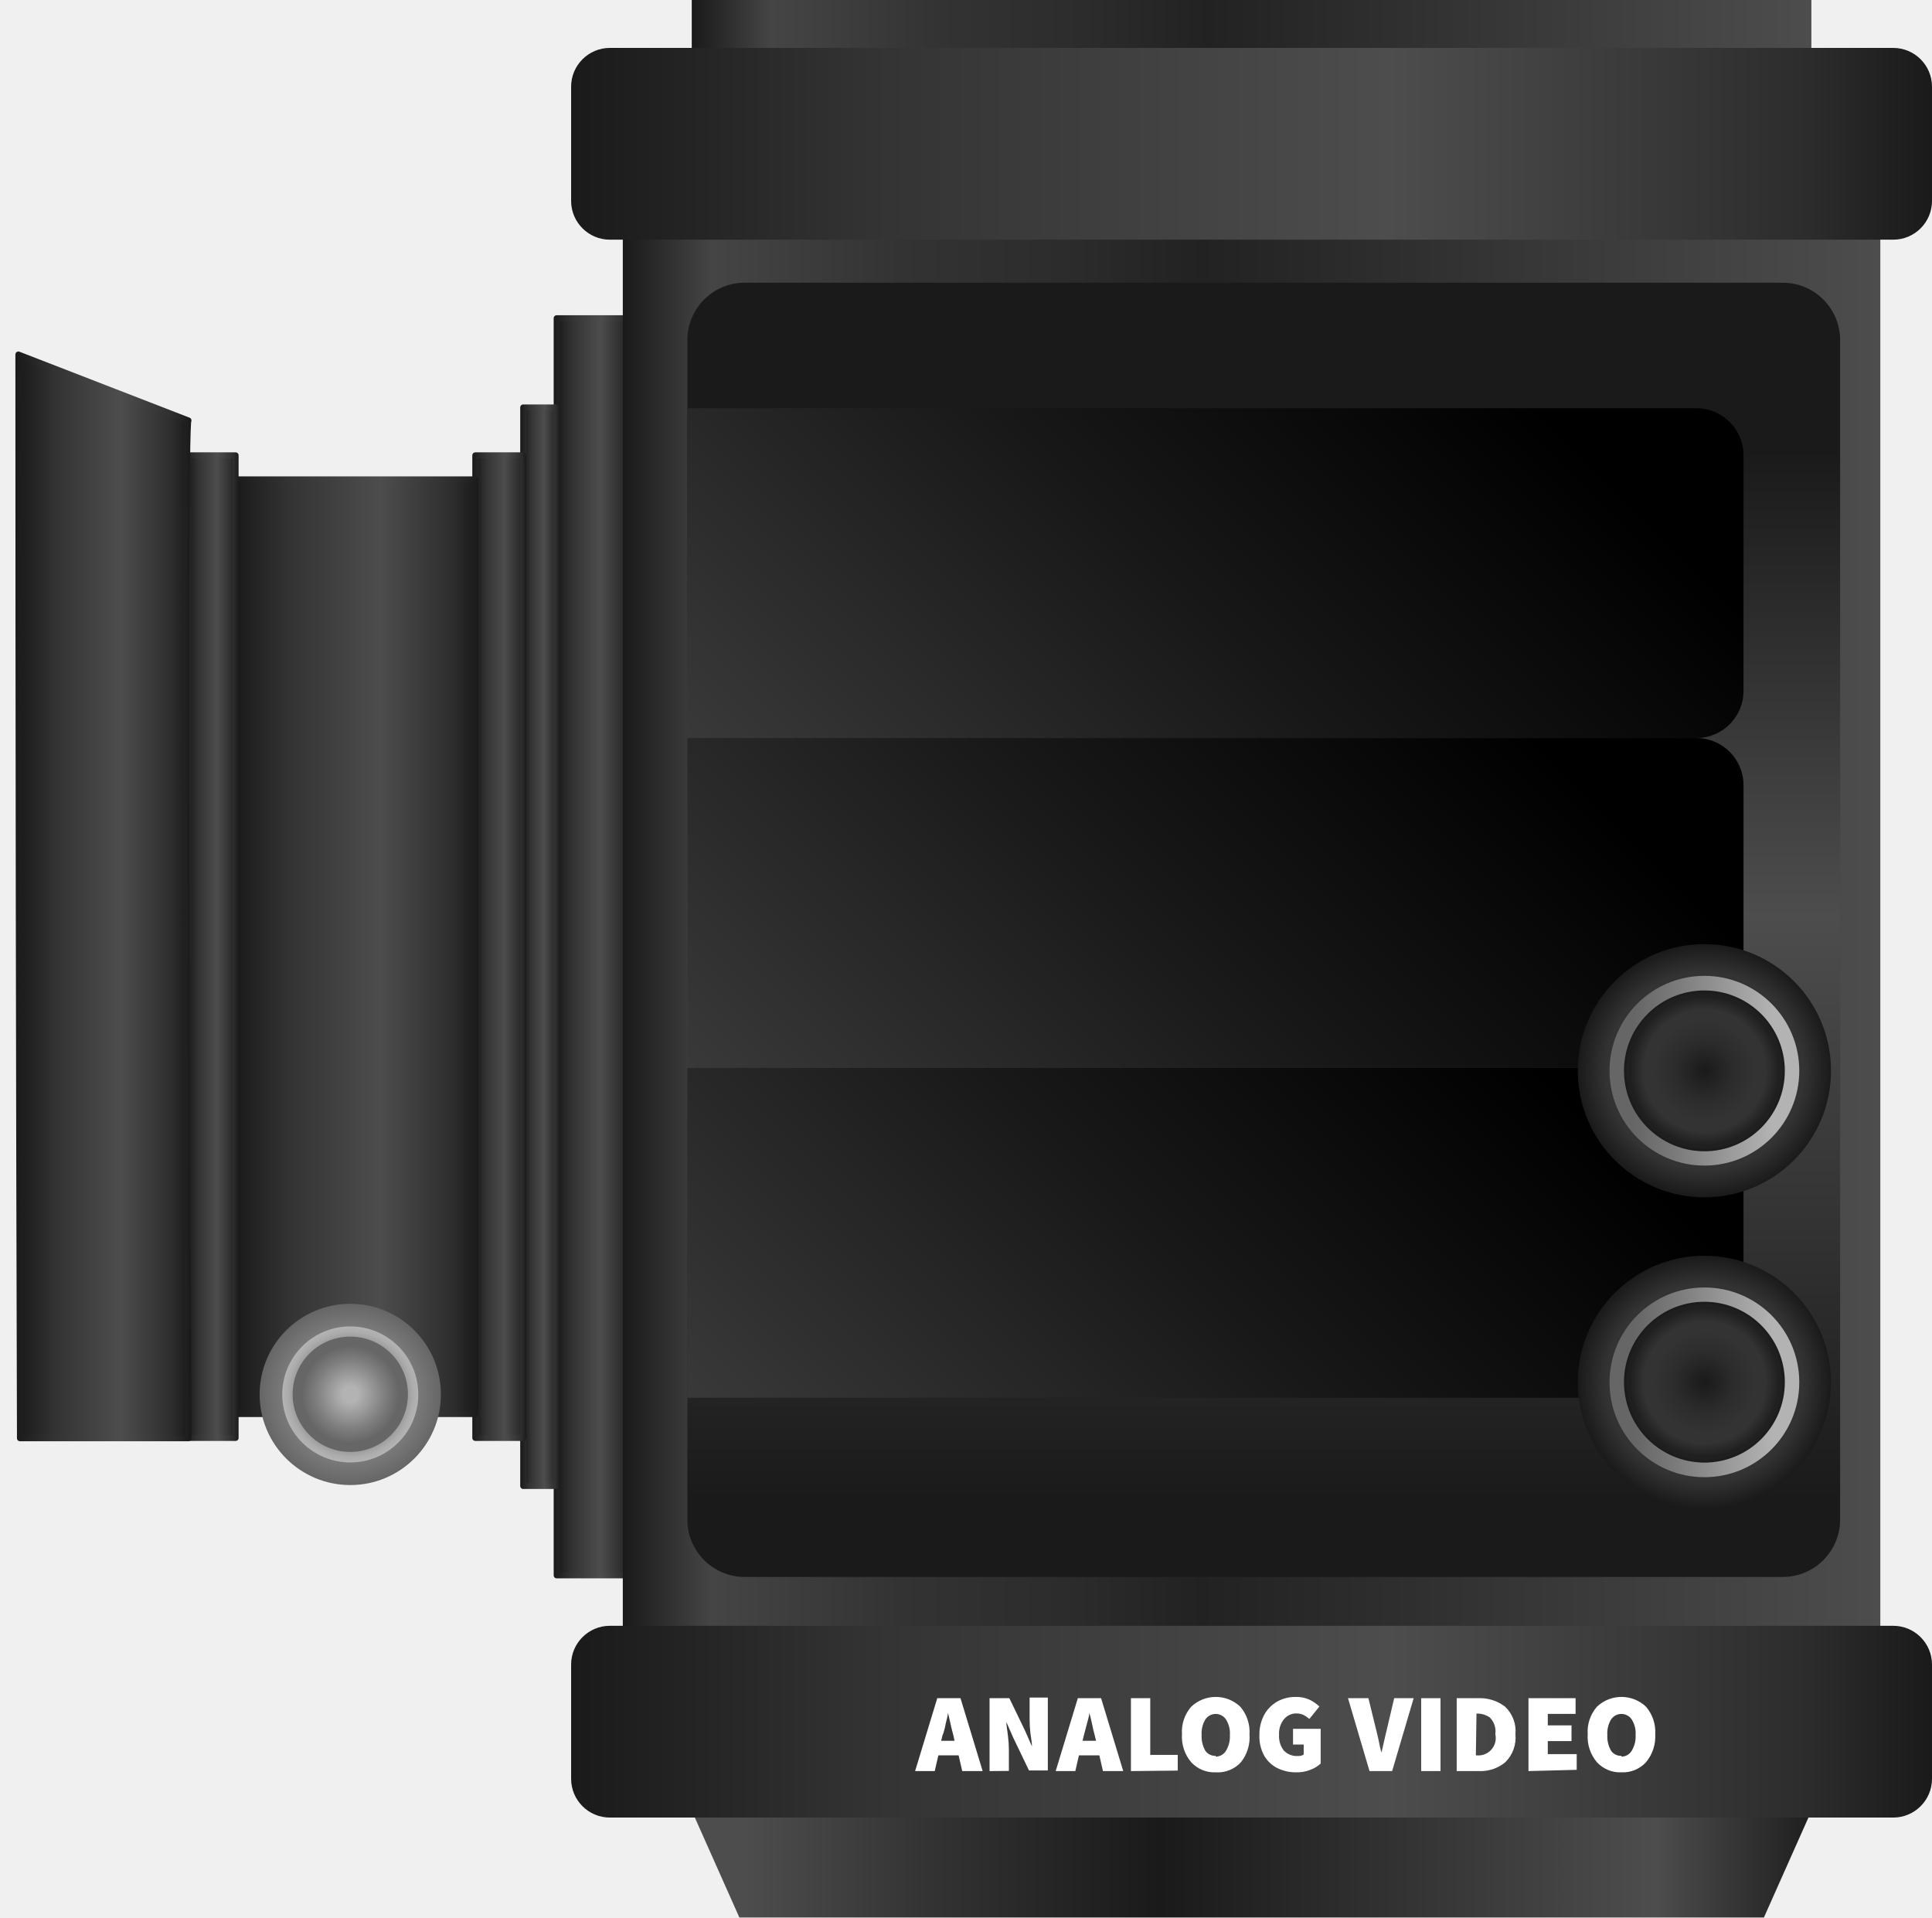
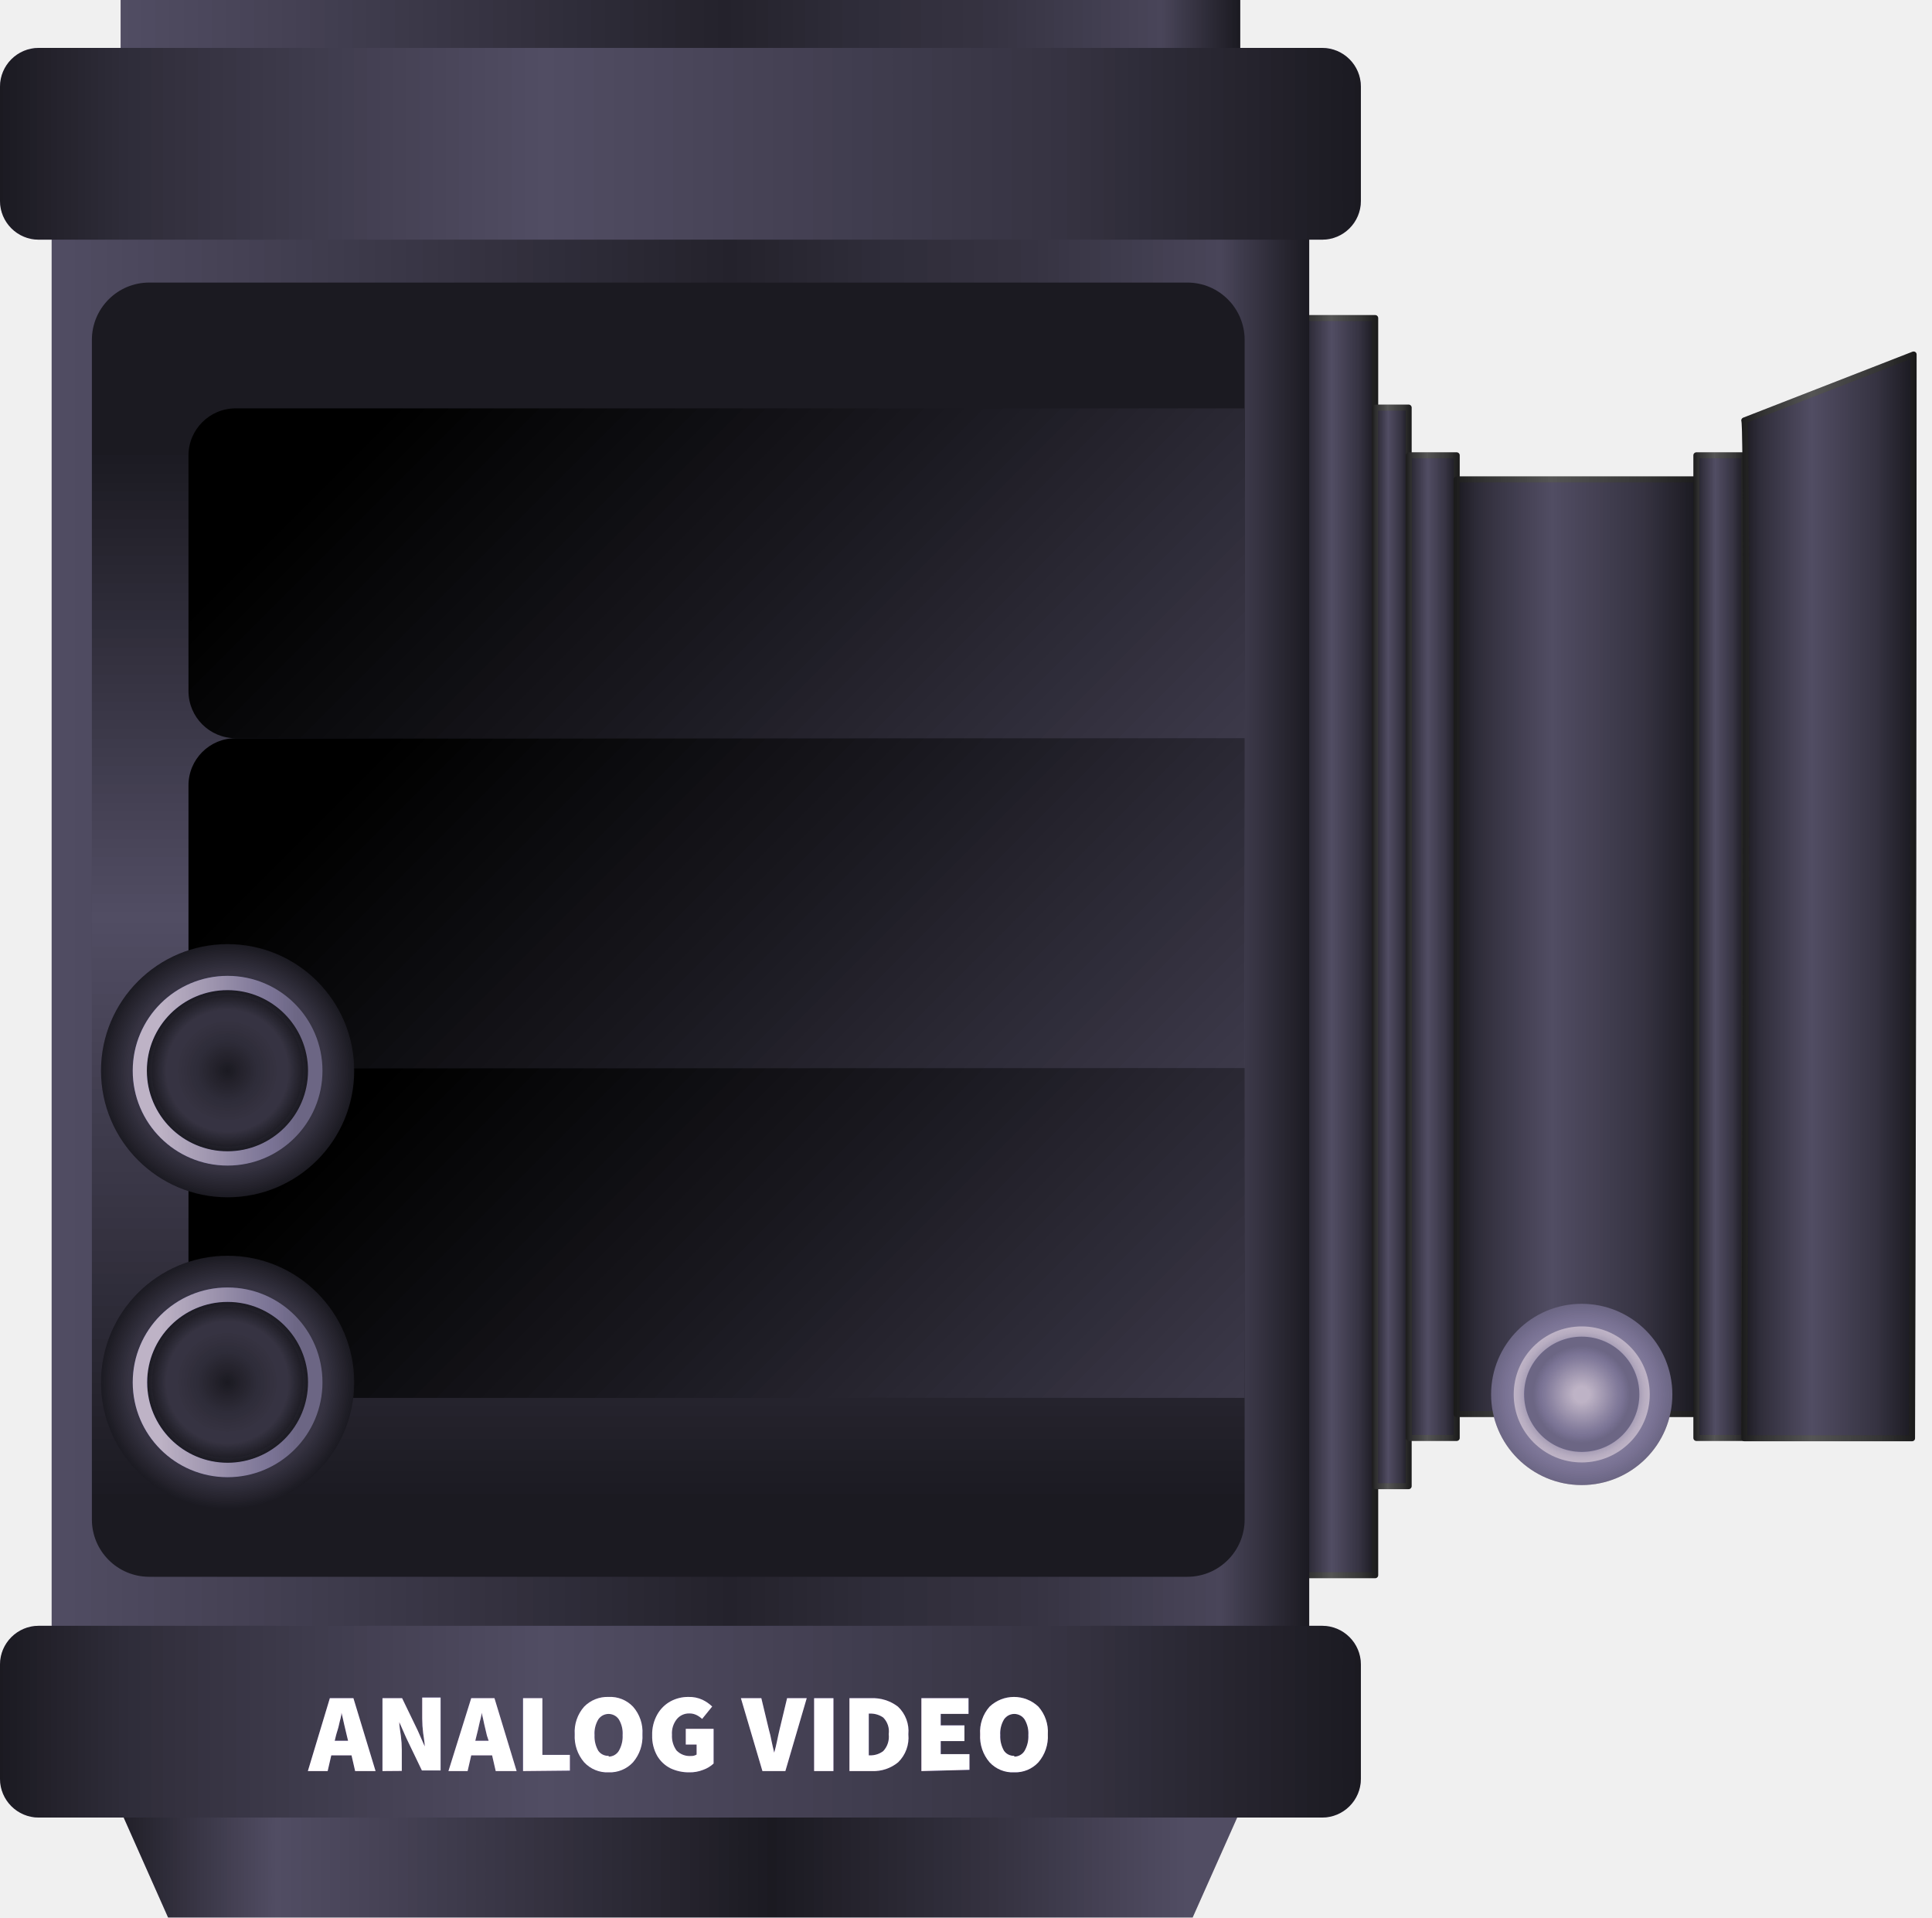
- <svg xmlns="http://www.w3.org/2000/svg" xmlns:xlink="http://www.w3.org/1999/xlink" id="Layer_1" data-name="Layer 1" width="123" height="122.08" viewBox="0 0 123 122.08">
+ <svg xmlns="http://www.w3.org/2000/svg" xmlns:xlink="http://www.w3.org/1999/xlink" viewBox="0 0 123 122.08">
  <defs>
-     <style>.cls-1,.cls-14,.cls-2,.cls-3,.cls-8,.cls-9{stroke-linejoin:round;stroke-width:0.38px;}.cls-1{fill:url(#linear-gradient);stroke:url(#linear-gradient-2);}.cls-2{fill:url(#linear-gradient-3);stroke:url(#linear-gradient-4);}.cls-3{fill:url(#linear-gradient-5);stroke:url(#linear-gradient-6);}.cls-4{fill:url(#linear-gradient-7);}.cls-5{fill:url(#linear-gradient-8);}.cls-6{fill:url(#linear-gradient-9);}.cls-7{fill:url(#linear-gradient-10);}.cls-8{fill:url(#linear-gradient-11);stroke:url(#linear-gradient-12);}.cls-9{fill:url(#linear-gradient-13);stroke:url(#linear-gradient-14);}.cls-10{fill:url(#radial-gradient);}.cls-11{fill:url(#radial-gradient-2);}.cls-12{fill:url(#radial-gradient-3);}.cls-13{fill:url(#radial-gradient-4);}.cls-14{fill:url(#linear-gradient-15);stroke:url(#linear-gradient-16);}.cls-15{fill:url(#linear-gradient-17);}.cls-16{fill:url(#linear-gradient-18);}.cls-17{fill:url(#linear-gradient-19);}.cls-18{fill:url(#linear-gradient-20);}.cls-19{fill:url(#linear-gradient-21);}.cls-20{fill:url(#radial-gradient-5);}.cls-21{fill:url(#linear-gradient-22);}.cls-22{fill:url(#radial-gradient-6);}.cls-23{fill:url(#linear-gradient-23);}.cls-24{fill:url(#radial-gradient-7);}.cls-25{fill:url(#radial-gradient-8);}.cls-26{fill:url(#radial-gradient-9);}.cls-27{fill:url(#radial-gradient-10);}.cls-28{fill:#fff;}</style>
-     <linearGradient id="linear-gradient" x1="-3521.55" y1="60.27" x2="-3516.98" y2="60.27" gradientTransform="matrix(0, 1, 1, 0, -22.54, 3579.54)" gradientUnits="userSpaceOnUse">
+     <style>.cls-1{isolation:isolate;}.cls-10,.cls-15,.cls-2,.cls-3,.cls-31,.cls-32,.cls-33,.cls-35,.cls-36,.cls-37,.cls-4,.cls-9{stroke-linejoin:round;stroke-width:0.38px;}.cls-2{fill:url(#linear-gradient);}.cls-2,.cls-31{stroke:url(#linear-gradient-2);}.cls-3{fill:url(#linear-gradient-3);}.cls-3,.cls-32{stroke:url(#linear-gradient-4);}.cls-4{fill:url(#linear-gradient-5);}.cls-33,.cls-4{stroke:url(#linear-gradient-6);}.cls-5{fill:url(#linear-gradient-7);}.cls-6{fill:url(#linear-gradient-8);}.cls-7{fill:url(#linear-gradient-9);}.cls-8{fill:url(#linear-gradient-10);}.cls-9{fill:url(#linear-gradient-11);}.cls-35,.cls-9{stroke:url(#linear-gradient-12);}.cls-10{fill:url(#linear-gradient-13);}.cls-10,.cls-36{stroke:url(#linear-gradient-14);}.cls-11{fill:url(#radial-gradient);}.cls-12{fill:url(#radial-gradient-2);}.cls-13{fill:url(#radial-gradient-3);}.cls-14{fill:url(#radial-gradient-4);}.cls-15{fill:url(#linear-gradient-15);}.cls-15,.cls-37{stroke:url(#linear-gradient-16);}.cls-16{fill:url(#linear-gradient-17);}.cls-17{fill:url(#linear-gradient-18);}.cls-18{fill:url(#linear-gradient-19);}.cls-19{fill:url(#linear-gradient-20);}.cls-20{fill:url(#linear-gradient-21);}.cls-21{fill:url(#radial-gradient-5);}.cls-22{fill:url(#linear-gradient-22);}.cls-23{fill:url(#radial-gradient-6);}.cls-24{fill:url(#linear-gradient-23);}.cls-25{fill:url(#radial-gradient-7);}.cls-26{fill:url(#radial-gradient-8);}.cls-27{fill:url(#radial-gradient-9);}.cls-28{fill:url(#radial-gradient-10);}.cls-29{fill:#fff;}.cls-30{opacity:0.24;mix-blend-mode:color-dodge;}.cls-31,.cls-32,.cls-33,.cls-34,.cls-35,.cls-36,.cls-37{fill:#33008c;}</style>
+     <linearGradient id="linear-gradient" x1="-3062.55" y1="60.27" x2="-3057.98" y2="60.27" gradientTransform="translate(24.99 -2999.99) rotate(-90)" gradientUnits="userSpaceOnUse">
      <stop offset="0" stop-color="#1a1a1a" />
      <stop offset="0.09" stop-color="#2c2c2c" />
      <stop offset="0.15" stop-color="#333" />
      <stop offset="0.4" stop-color="#4d4d4d" />
      <stop offset="0.78" stop-color="#333" />
      <stop offset="1" stop-color="#1a1a1a" />
    </linearGradient>
-     <linearGradient id="linear-gradient-2" x1="-3521.74" y1="60.27" x2="-3516.79" y2="60.27" xlink:href="#linear-gradient" />
-     <linearGradient id="linear-gradient-3" x1="-3516.98" y1="60.27" x2="-3514.84" y2="60.27" gradientTransform="matrix(0, 1, 1, 0, -25.89, 3576.18)" xlink:href="#linear-gradient" />
-     <linearGradient id="linear-gradient-4" x1="-3517.16" y1="60.27" x2="-3514.65" y2="60.27" gradientTransform="matrix(0, 1, 1, 0, -25.89, 3576.18)" xlink:href="#linear-gradient" />
-     <linearGradient id="linear-gradient-5" x1="-3514.84" y1="60.27" x2="-3511.79" y2="60.27" gradientTransform="matrix(0, 1, 1, 0, -28.49, 3573.59)" xlink:href="#linear-gradient" />
-     <linearGradient id="linear-gradient-6" x1="-3515.03" y1="60.27" x2="-3511.6" y2="60.27" gradientTransform="matrix(0, 1, 1, 0, -28.49, 3573.59)" xlink:href="#linear-gradient" />
-     <linearGradient id="linear-gradient-7" x1="-3597.9" y1="117.5" x2="-3524.52" y2="117.5" gradientTransform="matrix(-1, 0, 0, 1, -3481.53, 0)" gradientUnits="userSpaceOnUse">
+     <linearGradient id="linear-gradient-2" x1="-3062.74" y1="60.27" x2="-3057.79" y2="60.27" xlink:href="#linear-gradient" />
+     <linearGradient id="linear-gradient-3" x1="-3057.98" y1="60.27" x2="-3055.84" y2="60.27" gradientTransform="translate(28.34 -2996.63) rotate(-90)" xlink:href="#linear-gradient" />
+     <linearGradient id="linear-gradient-4" x1="-3058.16" y1="60.27" x2="-3055.65" y2="60.27" gradientTransform="translate(28.34 -2996.63) rotate(-90)" xlink:href="#linear-gradient" />
+     <linearGradient id="linear-gradient-5" x1="-3055.84" y1="60.27" x2="-3052.79" y2="60.27" gradientTransform="translate(30.94 -2994.04) rotate(-90)" xlink:href="#linear-gradient" />
+     <linearGradient id="linear-gradient-6" x1="-3056.03" y1="60.27" x2="-3052.6" y2="60.27" gradientTransform="translate(30.94 -2994.04) rotate(-90)" xlink:href="#linear-gradient" />
+     <linearGradient id="linear-gradient-7" x1="-3138.9" y1="117.5" x2="-3065.52" y2="117.5" gradientTransform="translate(3145.53)" gradientUnits="userSpaceOnUse">
      <stop offset="0" stop-color="#1a1a1a" />
      <stop offset="0.15" stop-color="#4d4d4d" />
      <stop offset="0.58" stop-color="#1a1a1a" />
      <stop offset="0.78" stop-color="#333" />
      <stop offset="0.94" stop-color="#4d4d4d" />
    </linearGradient>
-     <linearGradient id="linear-gradient-8" x1="-3601.24" y1="59.51" x2="-3521.18" y2="59.51" gradientTransform="matrix(1, 0, 0, -1, 3640.89, 119.02)" gradientUnits="userSpaceOnUse">
+     <linearGradient id="linear-gradient-8" x1="-3142.24" y1="59.51" x2="-3062.18" y2="59.51" gradientTransform="translate(3145.53)" gradientUnits="userSpaceOnUse">
      <stop offset="0" stop-color="#4d4d4d" />
      <stop offset="0.54" stop-color="#222" />
      <stop offset="0.65" stop-color="#2c2c2c" />
      <stop offset="0.78" stop-color="#333" />
      <stop offset="0.93" stop-color="#454545" />
      <stop offset="1" stop-color="#1a1a1a" />
    </linearGradient>
-     <linearGradient id="linear-gradient-9" x1="-3596.85" y1="2.29" x2="-3525.57" y2="2.29" gradientTransform="matrix(1, 0, 0, -1, 3640.89, 4.58)" xlink:href="#linear-gradient-8" />
-     <linearGradient id="linear-gradient-10" x1="-3604.53" y1="9.16" x2="-3517.89" y2="9.16" gradientTransform="matrix(1, 0, 0, -1, 3640.89, 18.31)" xlink:href="#linear-gradient" />
-     <linearGradient id="linear-gradient-11" x1="-3511.79" y1="60.27" x2="-3496.53" y2="60.27" gradientTransform="matrix(0, 1, 1, 0, -37.64, 3564.43)" xlink:href="#linear-gradient" />
-     <linearGradient id="linear-gradient-12" x1="-3511.98" y1="60.27" x2="-3496.34" y2="60.27" gradientTransform="matrix(0, 1, 1, 0, -37.64, 3564.43)" xlink:href="#linear-gradient" />
-     <linearGradient id="linear-gradient-13" x1="-3496.53" y1="60.27" x2="-3493.48" y2="60.27" gradientTransform="matrix(0, 1, 1, 0, -46.8, 3555.28)" xlink:href="#linear-gradient" />
-     <linearGradient id="linear-gradient-14" x1="-3496.72" y1="60.27" x2="-3493.29" y2="60.27" gradientTransform="matrix(0, 1, 1, 0, -46.8, 3555.28)" xlink:href="#linear-gradient" />
-     <radialGradient id="radial-gradient" cx="-3503.82" cy="88.78" r="5.77" gradientTransform="matrix(-1, 0, 0, 1, -3481.53, 0)" gradientUnits="userSpaceOnUse">
+     <linearGradient id="linear-gradient-9" x1="-3137.85" y1="2.29" x2="-3066.57" y2="2.29" xlink:href="#linear-gradient-8" />
+     <linearGradient id="linear-gradient-10" x1="-3145.53" y1="9.16" x2="-3058.89" y2="9.16" gradientTransform="translate(3145.53)" xlink:href="#linear-gradient" />
+     <linearGradient id="linear-gradient-11" x1="-3052.79" y1="60.27" x2="-3037.53" y2="60.27" gradientTransform="translate(40.09 -2984.88) rotate(-90)" xlink:href="#linear-gradient" />
+     <linearGradient id="linear-gradient-12" x1="-3052.98" y1="60.27" x2="-3037.34" y2="60.27" gradientTransform="translate(40.09 -2984.88) rotate(-90)" xlink:href="#linear-gradient" />
+     <linearGradient id="linear-gradient-13" x1="-3037.53" y1="60.27" x2="-3034.48" y2="60.27" gradientTransform="translate(49.25 -2975.73) rotate(-90)" xlink:href="#linear-gradient" />
+     <linearGradient id="linear-gradient-14" x1="-3037.72" y1="60.27" x2="-3034.29" y2="60.27" gradientTransform="translate(49.25 -2975.73) rotate(-90)" xlink:href="#linear-gradient" />
+     <radialGradient id="radial-gradient" cx="-3044.82" cy="88.78" r="5.77" gradientTransform="translate(3145.53)" gradientUnits="userSpaceOnUse">
      <stop offset="0.14" stop-color="#b3b3b3" />
      <stop offset="0.38" stop-color="#999" />
      <stop offset="0.69" stop-color="#7e7e7e" />
      <stop offset="1" stop-color="#666" />
    </radialGradient>
-     <radialGradient id="radial-gradient-2" cx="-3503.82" cy="88.78" r="4.33" gradientTransform="matrix(-1, 0, 0, 1, -3481.53, 0)" gradientUnits="userSpaceOnUse">
+     <radialGradient id="radial-gradient-2" cx="-3044.82" cy="88.78" r="4.33" gradientTransform="translate(3145.53)" gradientUnits="userSpaceOnUse">
      <stop offset="0.13" stop-color="#999" />
      <stop offset="0.38" stop-color="#7e7e7e" />
      <stop offset="0.63" stop-color="#666" />
      <stop offset="0.7" stop-color="#7a7a7a" />
      <stop offset="0.82" stop-color="#999" />
      <stop offset="0.92" stop-color="#acacac" />
      <stop offset="0.99" stop-color="#b3b3b3" />
    </radialGradient>
-     <radialGradient id="radial-gradient-3" cx="-3503.82" cy="88.78" r="3.56" gradientTransform="matrix(-1, 0, 0, 1, -3481.53, 0)" gradientUnits="userSpaceOnUse">
+     <radialGradient id="radial-gradient-3" cx="-3044.82" cy="88.78" r="3.56" gradientTransform="translate(3145.53)" gradientUnits="userSpaceOnUse">
      <stop offset="0.14" stop-color="#b3b3b3" />
      <stop offset="0.38" stop-color="#999" />
      <stop offset="0.62" stop-color="#7e7e7e" />
      <stop offset="0.87" stop-color="#666" />
    </radialGradient>
-     <radialGradient id="radial-gradient-4" cx="-3503.82" cy="88.78" r="3.67" xlink:href="#radial-gradient-3" />
-     <linearGradient id="linear-gradient-15" x1="-3493.48" y1="57.06" x2="-3482.7" y2="57.06" gradientTransform="matrix(-1, 0, 0, 1, -3481.53, 0)" xlink:href="#linear-gradient" />
-     <linearGradient id="linear-gradient-16" x1="-3493.66" y1="57.06" x2="-3482.51" y2="57.06" gradientTransform="matrix(-1, 0, 0, 1, -3481.53, 0)" xlink:href="#linear-gradient" />
-     <linearGradient id="linear-gradient-17" x1="-3604.53" y1="109.61" x2="-3517.89" y2="109.61" gradientTransform="matrix(1, 0, 0, -1, 3640.89, 219.23)" xlink:href="#linear-gradient" />
-     <linearGradient id="linear-gradient-18" x1="-3561.98" y1="100.39" x2="-3561.98" y2="17.99" gradientTransform="matrix(1, 0, 0, -1, 3642.43, 118.39)" gradientUnits="userSpaceOnUse">
+     <radialGradient id="radial-gradient-4" cx="-3044.82" cy="88.78" r="3.67" xlink:href="#radial-gradient-3" />
+     <linearGradient id="linear-gradient-15" x1="-3034.48" y1="57.06" x2="-3023.7" y2="57.06" gradientTransform="translate(3145.53)" xlink:href="#linear-gradient" />
+     <linearGradient id="linear-gradient-16" x1="-3034.66" y1="57.06" x2="-3023.51" y2="57.06" gradientTransform="translate(3145.53)" xlink:href="#linear-gradient" />
+     <linearGradient id="linear-gradient-17" x1="-3145.53" y1="109.61" x2="-3058.89" y2="109.61" gradientTransform="translate(3145.53)" xlink:href="#linear-gradient" />
+     <linearGradient id="linear-gradient-18" x1="-3102.98" y1="100.39" x2="-3102.98" y2="17.99" gradientTransform="translate(3145.53)" gradientUnits="userSpaceOnUse">
      <stop offset="0.06" stop-color="#1a1a1a" />
      <stop offset="0.29" stop-color="#353535" />
      <stop offset="0.51" stop-color="#4d4d4d" />
      <stop offset="0.87" stop-color="#1a1a1a" />
    </linearGradient>
-     <linearGradient id="linear-gradient-19" x1="-3536.41" y1="58.11" x2="-3579.65" y2="14.87" gradientTransform="matrix(1, 0, 0, -1, 3636.29, 72.99)" gradientUnits="userSpaceOnUse">
+     <linearGradient id="linear-gradient-19" x1="-3077.41" y1="58.11" x2="-3120.65" y2="14.87" gradientTransform="translate(3145.53)" gradientUnits="userSpaceOnUse">
      <stop offset="0" stop-color="#393939" />
      <stop offset="0.47" stop-color="#181818" />
      <stop offset="0.87" />
    </linearGradient>
-     <linearGradient id="linear-gradient-20" x1="-3536.41" y1="79.11" x2="-3579.65" y2="35.87" gradientTransform="matrix(1, 0, 0, -1, 3636.29, 114.99)" xlink:href="#linear-gradient-19" />
-     <linearGradient id="linear-gradient-21" x1="-3536.41" y1="100.11" x2="-3579.65" y2="56.87" gradientTransform="matrix(1, 0, 0, -1, 3636.29, 156.99)" xlink:href="#linear-gradient-19" />
-     <radialGradient id="radial-gradient-5" cx="-3590.04" cy="68.17" r="8.06" gradientTransform="matrix(-1, 0, 0, 1, -3481.53, 0)" gradientUnits="userSpaceOnUse">
+     <linearGradient id="linear-gradient-20" x1="-3077.41" y1="79.11" x2="-3120.65" y2="35.87" xlink:href="#linear-gradient-19" />
+     <linearGradient id="linear-gradient-21" x1="-3077.41" y1="100.11" x2="-3120.65" y2="56.87" xlink:href="#linear-gradient-19" />
+     <radialGradient id="radial-gradient-5" cx="-3131.04" cy="68.17" r="8.06" gradientTransform="translate(3145.53)" gradientUnits="userSpaceOnUse">
      <stop offset="0" stop-color="#1a1a1a" />
      <stop offset="0.09" stop-color="#2c2c2c" />
      <stop offset="0.15" stop-color="#333" />
      <stop offset="0.78" stop-color="#333" />
      <stop offset="1" stop-color="#1a1a1a" />
    </radialGradient>
-     <linearGradient id="linear-gradient-22" x1="-3596.08" y1="68.17" x2="-3584" y2="68.17" gradientTransform="matrix(-1, 0, 0, 1, -3481.53, 0)" xlink:href="#radial-gradient-3" />
-     <radialGradient id="radial-gradient-6" cx="-3590.04" cy="88.01" r="8.06" xlink:href="#radial-gradient-5" />
-     <linearGradient id="linear-gradient-23" x1="-3596.08" y1="88.01" x2="-3584" y2="88.01" gradientTransform="matrix(-1, 0, 0, 1, -3481.53, 0)" xlink:href="#radial-gradient-3" />
-     <radialGradient id="radial-gradient-7" cx="-3590.04" cy="68.17" r="4.97" gradientTransform="matrix(-1, 0, 0, 1, -3481.53, 0)" gradientUnits="userSpaceOnUse">
+     <linearGradient id="linear-gradient-22" x1="-3137.08" y1="68.17" x2="-3125" y2="68.17" gradientTransform="translate(3145.53)" xlink:href="#radial-gradient-3" />
+     <radialGradient id="radial-gradient-6" cx="-3131.04" cy="88.01" r="8.06" xlink:href="#radial-gradient-5" />
+     <linearGradient id="linear-gradient-23" x1="-3137.08" y1="88.01" x2="-3125" y2="88.01" gradientTransform="translate(3145.53)" xlink:href="#radial-gradient-3" />
+     <radialGradient id="radial-gradient-7" cx="-3131.04" cy="68.17" r="4.97" gradientTransform="translate(3145.53)" gradientUnits="userSpaceOnUse">
      <stop offset="0" stop-color="#1a1a1a" />
      <stop offset="0.38" stop-color="#2c2c2c" />
      <stop offset="0.65" stop-color="#333" />
      <stop offset="0.78" stop-color="#333" />
      <stop offset="1" stop-color="#1a1a1a" />
    </radialGradient>
-     <radialGradient id="radial-gradient-8" cx="-3590.04" cy="68.17" r="5.12" xlink:href="#radial-gradient-7" />
-     <radialGradient id="radial-gradient-9" cx="-3590.04" cy="88.01" r="4.97" xlink:href="#radial-gradient-7" />
-     <radialGradient id="radial-gradient-10" cx="-3590.04" cy="88.01" r="5.12" xlink:href="#radial-gradient-7" />
+     <radialGradient id="radial-gradient-8" cx="-3131.04" cy="68.17" r="5.12" xlink:href="#radial-gradient-7" />
+     <radialGradient id="radial-gradient-9" cx="-3131.04" cy="88.01" r="4.97" xlink:href="#radial-gradient-7" />
+     <radialGradient id="radial-gradient-10" cx="-3131.04" cy="88.01" r="5.12" xlink:href="#radial-gradient-7" />
  </defs>
-   <rect class="cls-1" x="-2.28" y="57.99" width="80.04" height="4.58" transform="translate(98.01 22.54) rotate(90)" />
-   <rect class="cls-2" x="0.05" y="59.21" width="68.67" height="2.14" transform="translate(94.66 25.89) rotate(90)" />
-   <rect class="cls-3" x="0.5" y="58.75" width="62.56" height="3.05" transform="translate(92.06 28.49) rotate(90)" />
-   <polygon class="cls-4" points="116.38 112.92 42.99 112.92 47.07 122.08 112.3 122.08 116.38 112.92" />
-   <rect class="cls-5" x="39.65" y="10.68" width="80.06" height="97.66" transform="translate(159.36 119.02) rotate(-180)" />
-   <rect class="cls-6" x="44.04" width="71.28" height="4.58" transform="translate(159.36 4.58) rotate(-180)" />
-   <rect class="cls-7" x="36.36" y="3.05" width="86.64" height="12.21" rx="2.47" transform="translate(159.36 18.31) rotate(-180)" />
-   <rect class="cls-8" x="-7.12" y="52.65" width="59.51" height="15.26" transform="translate(82.91 37.64) rotate(90)" />
-   <rect class="cls-9" x="-17.81" y="58.75" width="62.56" height="3.05" transform="translate(73.75 46.8) rotate(90)" />
-   <circle class="cls-10" cx="22.3" cy="88.78" r="5.77" />
-   <circle class="cls-11" cx="22.3" cy="88.78" r="4.33" />
-   <circle class="cls-12" cx="22.3" cy="88.78" r="3.56" />
-   <path class="cls-13" d="M18.63,88.78a3.67,3.67,0,1,1,3.67,3.66A3.67,3.67,0,0,1,18.63,88.78Zm.22,0a3.45,3.45,0,1,0,3.45-3.45A3.45,3.45,0,0,0,18.85,88.78Z" />
-   <path class="cls-14" d="M12,26.77,1.17,22.57q0,34.5.1,69H12S11.68,26.77,12,26.77Z" />
-   <rect class="cls-15" x="36.36" y="103.51" width="86.64" height="12.21" rx="2.47" transform="translate(159.36 219.23) rotate(-180)" />
-   <rect class="cls-16" x="43.76" y="17.99" width="73.39" height="82.4" rx="3.65" transform="translate(160.91 118.39) rotate(-180)" />
-   <path class="cls-17" d="M46.76,26H111a0,0,0,0,1,0,0V47a0,0,0,0,1,0,0H46.76a3,3,0,0,1-3-3V29a3,3,0,0,1,3-3Z" transform="translate(154.76 72.99) rotate(180)" />
-   <path class="cls-18" d="M46.76,47H111a0,0,0,0,1,0,0V68a0,0,0,0,1,0,0H46.76a3,3,0,0,1-3-3V50a3,3,0,0,1,3-3Z" transform="translate(154.76 114.99) rotate(-180)" />
-   <path class="cls-19" d="M46.76,68H111a0,0,0,0,1,0,0V89a0,0,0,0,1,0,0H46.76a3,3,0,0,1-3-3V71A3,3,0,0,1,46.76,68Z" transform="translate(154.76 156.99) rotate(-180)" />
-   <circle class="cls-20" cx="108.51" cy="68.17" r="8.06" />
-   <circle class="cls-21" cx="108.51" cy="68.17" r="6.04" />
-   <circle class="cls-22" cx="108.51" cy="88.01" r="8.06" />
-   <circle class="cls-23" cx="108.51" cy="88.01" r="6.04" />
-   <circle class="cls-24" cx="108.51" cy="68.17" r="4.97" />
-   <path class="cls-25" d="M103.39,68.17a5.12,5.12,0,1,1,5.12,5.13A5.13,5.13,0,0,1,103.39,68.17Zm.31,0a4.81,4.81,0,1,0,4.81-4.81A4.82,4.82,0,0,0,103.7,68.17Z" />
-   <circle class="cls-26" cx="108.51" cy="88.01" r="4.97" />
-   <path class="cls-27" d="M103.39,88a5.12,5.12,0,1,1,5.12,5.12A5.13,5.13,0,0,1,103.39,88Zm.31,0a4.81,4.81,0,1,0,4.81-4.81A4.82,4.82,0,0,0,103.7,88Z" />
-   <path class="cls-28" d="M61.26,112.76l-.23-1H59.74l-.23,1H58.26l1.41-4.64h1.48l1.41,4.64ZM60,110.5l-.08.33h.85l-.07-.33c-.06-.21-.12-.46-.18-.72s-.11-.51-.17-.74h0c0,.23-.1.48-.15.74S60.09,110.29,60,110.5Z" />
-   <path class="cls-28" d="M63,112.76v-4.64h1.26l1,2.07.44,1h0c0-.25-.06-.53-.1-.85a7.49,7.49,0,0,1-.05-.92v-1.34h1.16v4.64H65.51l-1-2.08-.44-1h0c0,.27.07.56.1.87a7,7,0,0,1,.06.9v1.34Z" />
-   <path class="cls-28" d="M70.22,112.76l-.23-1h-1.3l-.23,1H67.21l1.41-4.64H70.1l1.41,4.64ZM69,110.5l-.08.33h.86l-.08-.33c-.06-.21-.12-.46-.17-.72s-.12-.51-.18-.74h0c0,.23-.1.48-.16.74S69.05,110.29,69,110.5Z" />
-   <path class="cls-28" d="M72,112.76v-4.64h1.23v3.61h1.75v1Z" />
-   <path class="cls-28" d="M77.4,112.84a2,2,0,0,1-1.56-.64,2.5,2.5,0,0,1-.59-1.78,2.42,2.42,0,0,1,.59-1.76,2.27,2.27,0,0,1,3.12,0,2.46,2.46,0,0,1,.59,1.76A2.55,2.55,0,0,1,79,112.2,2,2,0,0,1,77.4,112.84Zm0-1a.76.76,0,0,0,.65-.37,1.74,1.74,0,0,0,.25-1,1.65,1.65,0,0,0-.25-1,.79.79,0,0,0-1.31,0,1.73,1.73,0,0,0-.24,1,1.83,1.83,0,0,0,.24,1A.76.76,0,0,0,77.4,111.79Z" />
-   <path class="cls-28" d="M82.52,112.84a2.66,2.66,0,0,1-1.18-.26,2,2,0,0,1-.85-.79,2.52,2.52,0,0,1-.31-1.31,2.64,2.64,0,0,1,.32-1.33,2.16,2.16,0,0,1,.84-.83,2.36,2.36,0,0,1,1.15-.28,2,2,0,0,1,.89.18,2.51,2.51,0,0,1,.62.43l-.64.79a2,2,0,0,0-.36-.25,1.09,1.09,0,0,0-.47-.1,1,1,0,0,0-.78.36,1.44,1.44,0,0,0-.32,1,1.5,1.5,0,0,0,.3,1,1.14,1.14,0,0,0,.91.35.6.6,0,0,0,.36-.09v-.64h-.68v-1h1.76v2.21a1.9,1.9,0,0,1-.66.4A2.22,2.22,0,0,1,82.52,112.84Z" />
-   <path class="cls-28" d="M87.19,112.76l-1.37-4.64h1.3l.49,2c.06.25.12.49.17.73a7.12,7.12,0,0,0,.17.74h0c.06-.25.12-.5.17-.74s.11-.48.17-.73l.47-2H90l-1.37,4.64Z" />
-   <path class="cls-28" d="M90.48,112.76v-4.64h1.23v4.64Z" />
-   <path class="cls-28" d="M92.74,112.76v-4.64H94.1a2.62,2.62,0,0,1,1.72.54,2.14,2.14,0,0,1,.66,1.76,2.19,2.19,0,0,1-.65,1.78,2.44,2.44,0,0,1-1.65.56Zm1.22-1H94a1.11,1.11,0,0,0,1.2-1.35,1.25,1.25,0,0,0-.35-1.06,1.38,1.38,0,0,0-.85-.25H94Z" />
-   <path class="cls-28" d="M97.31,112.76v-4.64h3v1H98.54v.73h1.51v1H98.54v.83h1.84v1Z" />
-   <path class="cls-28" d="M103.23,112.84a2,2,0,0,1-1.56-.64,2.5,2.5,0,0,1-.59-1.78,2.42,2.42,0,0,1,.59-1.76,2.27,2.27,0,0,1,3.12,0,2.46,2.46,0,0,1,.59,1.76,2.55,2.55,0,0,1-.59,1.78A2,2,0,0,1,103.23,112.84Zm0-1a.76.76,0,0,0,.65-.37,1.74,1.74,0,0,0,.25-1,1.65,1.65,0,0,0-.25-1,.79.79,0,0,0-1.31,0,1.73,1.73,0,0,0-.24,1,1.83,1.83,0,0,0,.24,1A.76.76,0,0,0,103.23,111.79Z" />
+   <g class="cls-1">
+     <g id="Layer_1" data-name="Layer 1">
+       <rect class="cls-2" x="45.24" y="57.99" width="80.04" height="4.58" transform="translate(145.54 -24.99) rotate(90)" />
+       <rect class="cls-3" x="54.29" y="59.21" width="68.67" height="2.14" transform="translate(148.89 -28.34) rotate(90)" />
+       <rect class="cls-4" x="59.93" y="58.75" width="62.56" height="3.05" transform="translate(151.49 -30.94) rotate(90)" />
+       <polygon class="cls-5" points="6.63 112.92 80.01 112.92 75.93 122.08 10.7 122.08 6.63 112.92" />
+       <rect class="cls-6" x="3.29" y="10.68" width="80.06" height="97.66" />
+       <rect class="cls-7" x="7.68" width="71.28" height="4.58" />
+       <rect class="cls-8" y="3.05" width="86.64" height="12.21" rx="2.47" />
+       <rect class="cls-9" x="70.61" y="52.65" width="59.51" height="15.26" transform="translate(160.64 -40.09) rotate(90)" />
+       <rect class="cls-10" x="78.24" y="58.75" width="62.56" height="3.05" transform="translate(169.8 -49.25) rotate(90)" />
+       <circle class="cls-11" cx="100.7" cy="88.78" r="5.77" />
+       <circle class="cls-12" cx="100.7" cy="88.78" r="4.33" />
+       <circle class="cls-13" cx="100.7" cy="88.78" r="3.56" />
+       <path class="cls-14" d="M100.7,92.44a3.67,3.67,0,1,1,3.67-3.66A3.66,3.66,0,0,1,100.7,92.44Zm0-7.11a3.45,3.45,0,1,0,3.45,3.45A3.45,3.45,0,0,0,100.7,85.33Z" />
+       <path class="cls-15" d="M111.05,26.77l10.78-4.2q0,34.5-.1,69H111.05S111.32,26.77,111.05,26.77Z" />
+       <rect class="cls-16" y="103.51" width="86.64" height="12.21" rx="2.47" />
+       <rect class="cls-17" x="5.85" y="17.99" width="73.39" height="82.4" rx="3.65" />
+       <path class="cls-18" d="M15,26H79.24a0,0,0,0,1,0,0V47a0,0,0,0,1,0,0H15a3,3,0,0,1-3-3V29a3,3,0,0,1,3-3Z" />
+       <path class="cls-19" d="M15,47H79.24a0,0,0,0,1,0,0V68a0,0,0,0,1,0,0H15a3,3,0,0,1-3-3V50A3,3,0,0,1,15,47Z" />
+       <path class="cls-20" d="M15,68H79.24a0,0,0,0,1,0,0V89a0,0,0,0,1,0,0H15a3,3,0,0,1-3-3V71a3,3,0,0,1,3-3Z" />
+       <circle class="cls-21" cx="14.49" cy="68.17" r="8.06" />
+       <circle class="cls-22" cx="14.49" cy="68.17" r="6.04" />
+       <circle class="cls-23" cx="14.49" cy="88.01" r="8.06" />
+       <circle class="cls-24" cx="14.49" cy="88.01" r="6.04" />
+       <circle class="cls-25" cx="14.49" cy="68.17" r="4.97" />
+       <path class="cls-26" d="M14.49,73.3a5.13,5.13,0,1,1,5.12-5.13A5.13,5.13,0,0,1,14.49,73.3Zm0-9.94a4.82,4.82,0,1,0,4.81,4.81A4.81,4.81,0,0,0,14.49,63.36Z" />
+       <circle class="cls-27" cx="14.49" cy="88.01" r="4.97" />
+       <path class="cls-28" d="M14.49,93.13A5.12,5.12,0,1,1,19.61,88,5.12,5.12,0,0,1,14.49,93.13Zm0-9.93A4.81,4.81,0,1,0,19.3,88,4.81,4.81,0,0,0,14.49,83.2Z" />
+       <path class="cls-29" d="M22.61,112.76l-.23-1H21.09l-.23,1H19.6L21,108.12H22.5l1.41,4.64Zm-1.22-2.26-.08.33h.85l-.08-.33-.17-.72c-.06-.26-.11-.51-.17-.74h0c0,.23-.1.48-.15.74S21.44,110.29,21.39,110.5Z" />
+       <path class="cls-29" d="M24.35,112.76v-4.64H25.6l1,2.07.44,1h0c0-.25-.06-.53-.1-.85a7.59,7.59,0,0,1-.06-.92v-1.34h1.17v4.64H26.86l-1-2.08-.44-1h0c0,.27.06.56.1.87a7,7,0,0,1,.06.9v1.34Z" />
+       <path class="cls-29" d="M31.56,112.76l-.23-1H30l-.23,1H28.55L30,108.12h1.48l1.41,4.64Zm-1.22-2.26-.08.33h.85L31,110.5l-.17-.72c-.05-.26-.11-.51-.17-.74h0c0,.23-.1.48-.15.74S30.39,110.29,30.34,110.5Z" />
+       <path class="cls-29" d="M33.3,112.76v-4.64h1.23v3.61h1.75v1Z" />
+       <path class="cls-29" d="M38.75,112.84a2,2,0,0,1-1.56-.64,2.51,2.51,0,0,1-.6-1.78,2.42,2.42,0,0,1,.6-1.76,2.07,2.07,0,0,1,1.56-.62,2,2,0,0,1,1.55.62,2.42,2.42,0,0,1,.6,1.76,2.51,2.51,0,0,1-.6,1.78A2,2,0,0,1,38.75,112.84Zm0-1a.76.76,0,0,0,.65-.37,1.83,1.83,0,0,0,.24-1,1.73,1.73,0,0,0-.24-1,.79.79,0,0,0-1.31,0,1.73,1.73,0,0,0-.24,1,1.83,1.83,0,0,0,.24,1A.76.76,0,0,0,38.75,111.79Z" />
+       <path class="cls-29" d="M43.86,112.84a2.72,2.72,0,0,1-1.18-.26,2.06,2.06,0,0,1-.84-.79,2.52,2.52,0,0,1-.32-1.31,2.55,2.55,0,0,1,.33-1.33,2.16,2.16,0,0,1,.84-.83,2.35,2.35,0,0,1,1.14-.28,2,2,0,0,1,.89.18,2.33,2.33,0,0,1,.62.43l-.64.79a1.45,1.45,0,0,0-.36-.25,1,1,0,0,0-.46-.1,1,1,0,0,0-.79.36,1.44,1.44,0,0,0-.31,1,1.56,1.56,0,0,0,.29,1,1.16,1.16,0,0,0,.92.35.64.64,0,0,0,.36-.09v-.64h-.69v-1h1.77v2.21a1.9,1.9,0,0,1-.66.4A2.27,2.27,0,0,1,43.86,112.84Z" />
+       <path class="cls-29" d="M48.54,112.76l-1.37-4.64h1.3l.48,2a7,7,0,0,1,.17.73c.05.24.11.49.17.74h0c.07-.25.13-.5.18-.74s.1-.48.16-.73l.48-2h1.25L50,112.76Z" />
+       <path class="cls-29" d="M51.83,112.76v-4.64h1.23v4.64Z" />
+       <path class="cls-29" d="M54.08,112.76v-4.64h1.37a2.62,2.62,0,0,1,1.72.54,2.14,2.14,0,0,1,.66,1.76,2.19,2.19,0,0,1-.65,1.78,2.47,2.47,0,0,1-1.66.56Zm1.23-1h.07a1.35,1.35,0,0,0,.85-.27,1.33,1.33,0,0,0,.35-1.08,1.25,1.25,0,0,0-.35-1.06,1.4,1.4,0,0,0-.85-.25h-.07Z" />
+       <path class="cls-29" d="M58.66,112.76v-4.64h3v1H59.89v.73H61.4v1H59.89v.83h1.83v1Z" />
+       <path class="cls-29" d="M64.57,112.84A2,2,0,0,1,63,112.2a2.51,2.51,0,0,1-.6-1.78,2.42,2.42,0,0,1,.6-1.76,2.26,2.26,0,0,1,3.11,0,2.42,2.42,0,0,1,.6,1.76,2.51,2.51,0,0,1-.6,1.78A2,2,0,0,1,64.57,112.84Zm0-1a.76.76,0,0,0,.66-.37,1.83,1.83,0,0,0,.24-1,1.73,1.73,0,0,0-.24-1,.79.79,0,0,0-1.31,0,1.73,1.73,0,0,0-.24,1,1.83,1.83,0,0,0,.24,1A.76.76,0,0,0,64.57,111.79Z" />
+       <g class="cls-30">
+         <rect class="cls-31" x="45.24" y="57.99" width="80.04" height="4.58" transform="translate(145.54 -24.99) rotate(90)" />
+         <rect class="cls-32" x="54.29" y="59.21" width="68.67" height="2.14" transform="translate(148.89 -28.34) rotate(90)" />
+         <rect class="cls-33" x="59.93" y="58.75" width="62.56" height="3.05" transform="translate(151.49 -30.94) rotate(90)" />
+         <polygon class="cls-34" points="6.63 112.92 80.01 112.92 75.93 122.08 10.7 122.08 6.63 112.92" />
+         <rect class="cls-34" x="3.29" y="10.68" width="80.06" height="97.66" />
+         <rect class="cls-34" x="7.68" width="71.28" height="4.58" />
+         <rect class="cls-34" y="3.05" width="86.64" height="12.21" rx="2.47" />
+         <rect class="cls-35" x="70.61" y="52.65" width="59.51" height="15.26" transform="translate(160.64 -40.09) rotate(90)" />
+         <rect class="cls-36" x="78.24" y="58.75" width="62.56" height="3.05" transform="translate(169.8 -49.25) rotate(90)" />
+         <circle class="cls-34" cx="100.7" cy="88.78" r="5.77" />
+         <circle class="cls-34" cx="100.7" cy="88.78" r="4.33" />
+         <circle class="cls-34" cx="100.7" cy="88.78" r="3.56" />
+         <path class="cls-34" d="M100.7,92.44a3.67,3.67,0,1,1,3.67-3.66A3.66,3.66,0,0,1,100.7,92.44Zm0-7.11a3.45,3.45,0,1,0,3.45,3.45A3.45,3.45,0,0,0,100.7,85.33Z" />
+         <path class="cls-37" d="M111.05,26.77l10.78-4.2q0,34.5-.1,69H111.05S111.32,26.77,111.05,26.77Z" />
+         <rect class="cls-34" y="103.51" width="86.64" height="12.21" rx="2.47" />
+         <rect class="cls-34" x="5.85" y="17.99" width="73.39" height="82.4" rx="3.65" />
+         <path class="cls-34" d="M15,26H79.24a0,0,0,0,1,0,0V47a0,0,0,0,1,0,0H15a3,3,0,0,1-3-3V29a3,3,0,0,1,3-3Z" />
+         <path class="cls-34" d="M15,47H79.24a0,0,0,0,1,0,0V68a0,0,0,0,1,0,0H15a3,3,0,0,1-3-3V50A3,3,0,0,1,15,47Z" />
+         <path class="cls-34" d="M15,68H79.24a0,0,0,0,1,0,0V89a0,0,0,0,1,0,0H15a3,3,0,0,1-3-3V71a3,3,0,0,1,3-3Z" />
+         <circle class="cls-34" cx="14.49" cy="68.17" r="8.06" />
+         <circle class="cls-34" cx="14.49" cy="68.17" r="6.04" />
+         <circle class="cls-34" cx="14.49" cy="88.01" r="8.06" />
+         <circle class="cls-34" cx="14.49" cy="88.01" r="6.04" />
+         <circle class="cls-34" cx="14.49" cy="68.17" r="4.97" />
+         <path class="cls-34" d="M14.49,73.3a5.13,5.13,0,1,1,5.12-5.13A5.13,5.13,0,0,1,14.49,73.3Zm0-9.94a4.82,4.82,0,1,0,4.81,4.81A4.81,4.81,0,0,0,14.49,63.36Z" />
+         <circle class="cls-34" cx="14.49" cy="88.01" r="4.97" />
+         <path class="cls-34" d="M14.49,93.13A5.12,5.12,0,1,1,19.61,88,5.12,5.12,0,0,1,14.49,93.13Zm0-9.93A4.81,4.81,0,1,0,19.3,88,4.81,4.81,0,0,0,14.49,83.2Z" />
+       </g>
+     </g>
+   </g>
</svg>
